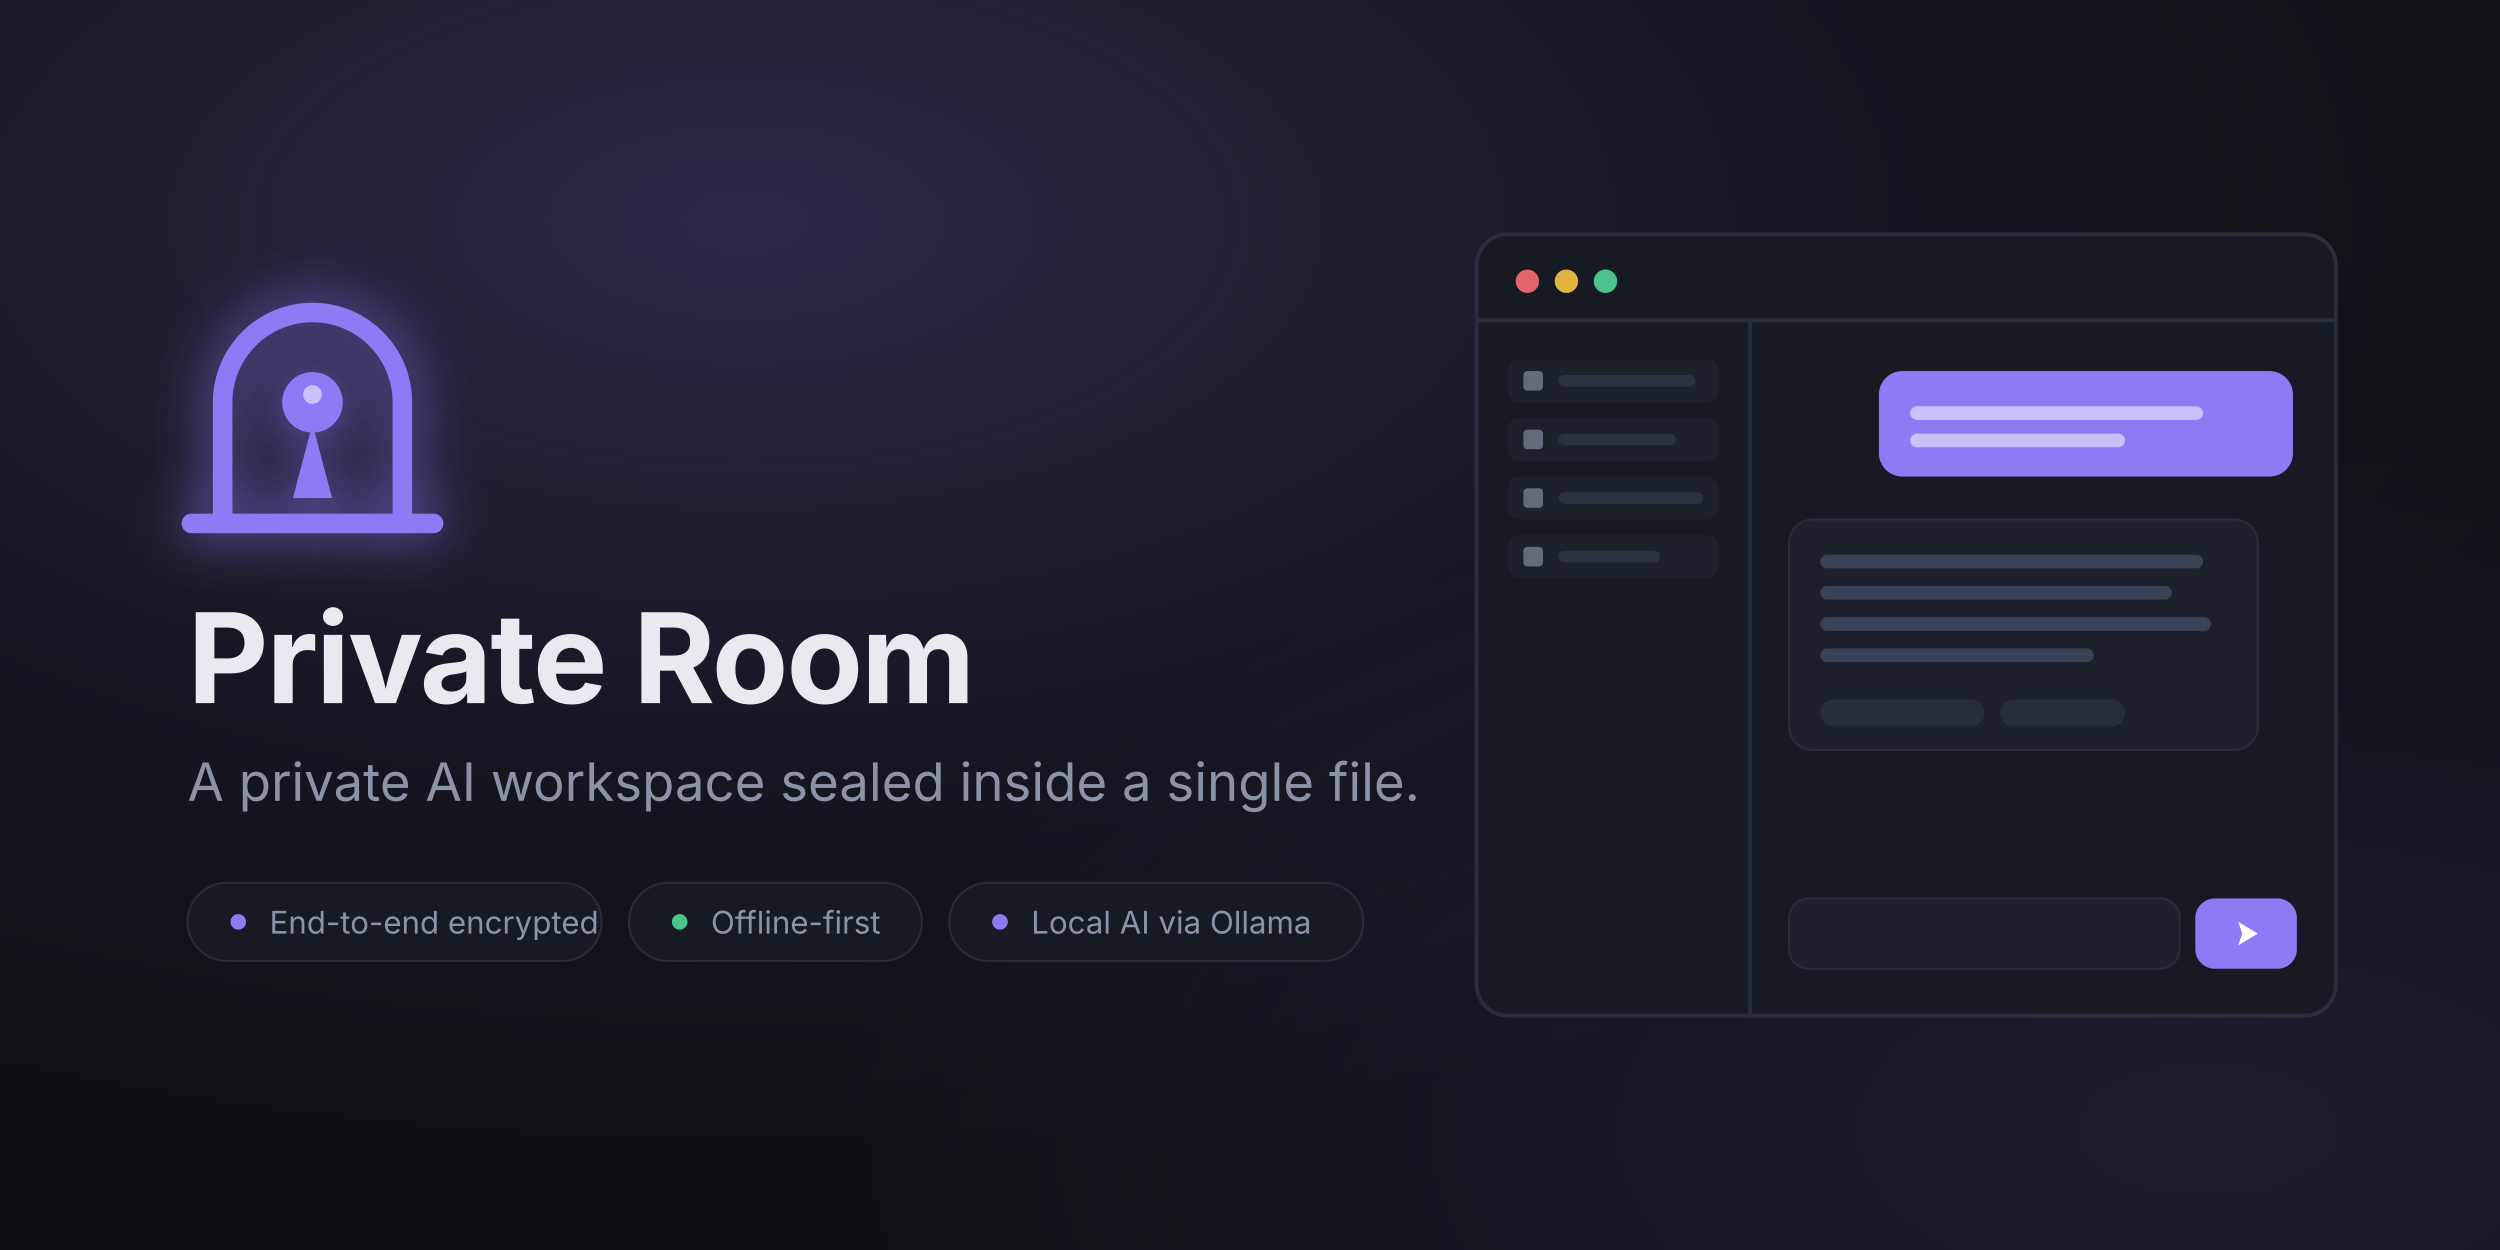
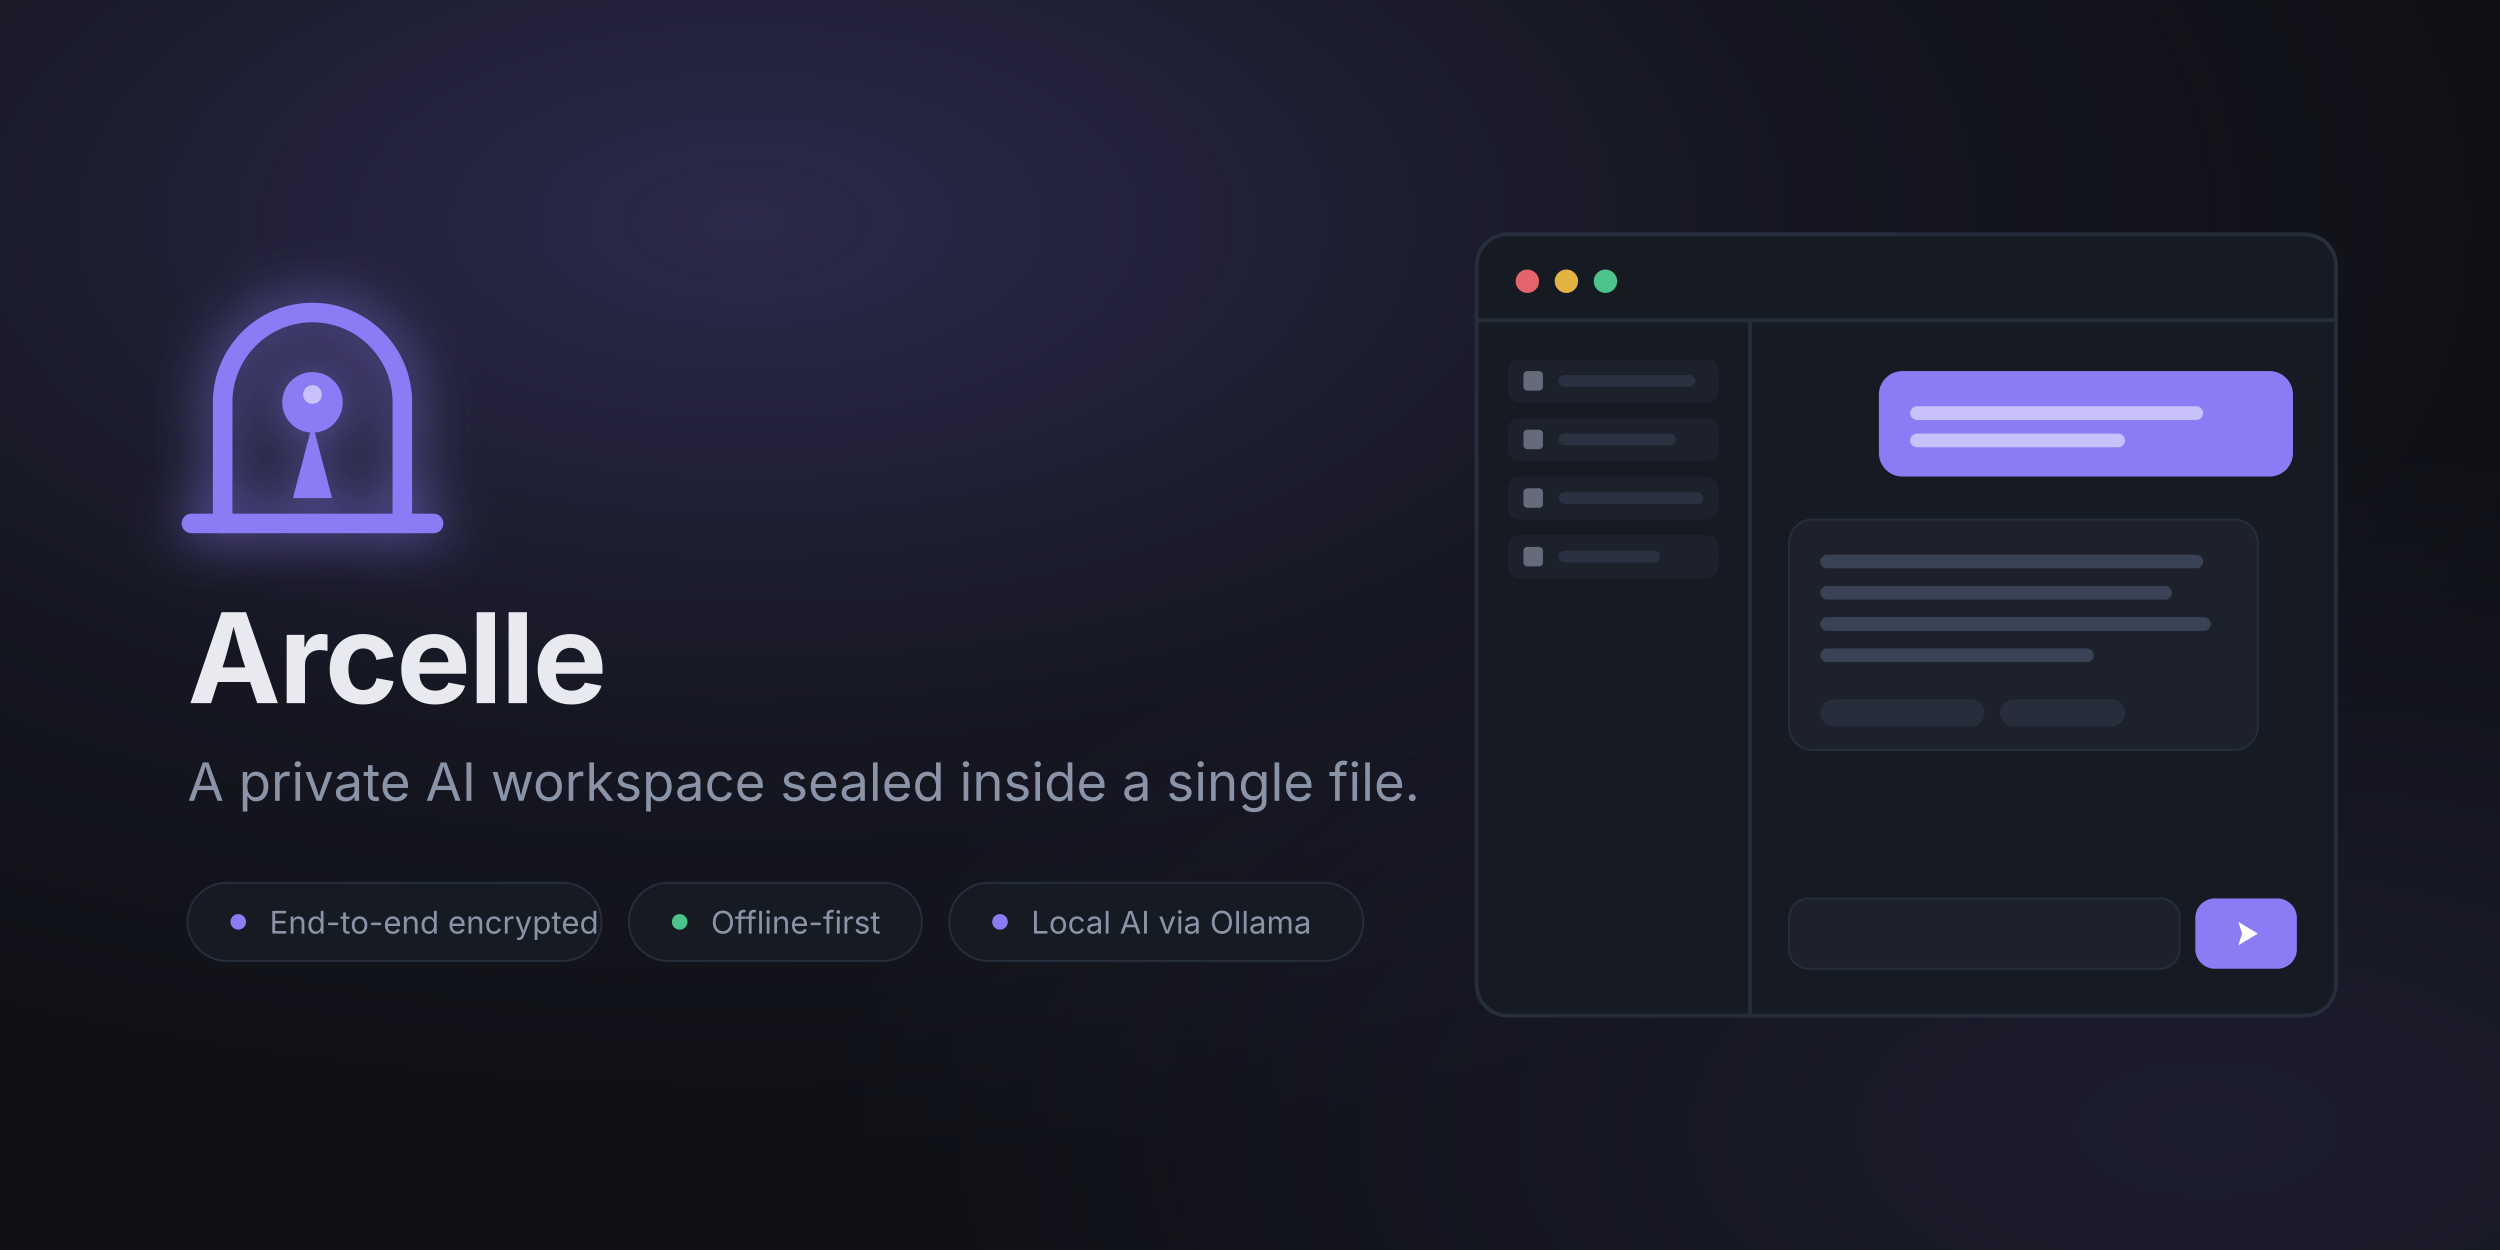
<svg xmlns="http://www.w3.org/2000/svg" width="1280" height="640" viewBox="0 0 1280 640" fill="none">
  <defs>
    <radialGradient id="bg1" cx="30%" cy="18%" r="75%">
      <stop offset="0%" stop-color="#8b7cf6" stop-opacity="0.24" />
      <stop offset="55%" stop-color="#8b7cf6" stop-opacity="0.06" />
      <stop offset="100%" stop-color="#8b7cf6" stop-opacity="0" />
    </radialGradient>
    <radialGradient id="bg2" cx="88%" cy="90%" r="55%">
      <stop offset="0%" stop-color="#8b7cf6" stop-opacity="0.12" />
      <stop offset="100%" stop-color="#8b7cf6" stop-opacity="0" />
    </radialGradient>
    <filter id="bglow" x="-60%" y="-60%" width="220%" height="220%">
      <feGaussianBlur stdDeviation="14" />
    </filter>
  </defs>
  <rect width="1280" height="640" fill="#0e1014" />
  <rect width="1280" height="640" fill="url(#bg1)" />
  <rect width="1280" height="640" fill="url(#bg2)" />
  <g transform="translate(96 140)">
    <g filter="url(#bglow)" opacity="0.8">
      <path d="M18 128V66a46 46 0 0 1 92 0v62" stroke="#8b7cf6" stroke-width="11" stroke-linecap="round" />
      <path d="M2 128h124" stroke="#8b7cf6" stroke-width="11" stroke-linecap="round" />
      <circle cx="64" cy="66" r="16" fill="#8b7cf6" />
      <path d="M64 78l-10.5 39h21L64 78z" fill="#8b7cf6" />
    </g>
    <path d="M18 128V66a46 46 0 0 1 92 0v62" stroke="#8b7cf6" stroke-width="10" stroke-linecap="round" />
    <path d="M2 128h124" stroke="#8b7cf6" stroke-width="10" stroke-linecap="round" />
    <circle cx="64" cy="66" r="15.5" fill="#8b7cf6" />
    <path d="M64 77l-10 38h20l-10-38z" fill="#8b7cf6" />
    <circle cx="64" cy="62" r="4.8" fill="#c9c1fb" />
  </g>
-   <text x="96" y="360" font-family="-apple-system, 'SF Pro Display', 'Helvetica Neue', sans-serif" font-size="64" font-weight="700" letter-spacing="-1" fill="#e8eaf0">Private Room</text>
+   <text x="96" y="360" font-family="-apple-system, 'SF Pro Display', 'Helvetica Neue', sans-serif" font-size="64" font-weight="700" letter-spacing="-1" fill="#e8eaf0">Arcelle</text>
  <text x="96" y="410" font-family="-apple-system, 'SF Pro Text', 'Helvetica Neue', sans-serif" font-size="27" fill="#8b93a7">A private AI workspace sealed inside a single file.</text>
  <g font-family="-apple-system, 'SF Pro Text', 'Helvetica Neue', sans-serif" font-size="16" fill="#8b93a7">
    <rect x="96" y="452" width="212" height="40" rx="20" fill="#161a22" stroke="#262d3b" />
    <circle cx="122" cy="472" r="4" fill="#8b7cf6" />
    <text x="138" y="478">End-to-end encrypted</text>
    <rect x="322" y="452" width="150" height="40" rx="20" fill="#161a22" stroke="#262d3b" />
    <circle cx="348" cy="472" r="4" fill="#4cc38a" />
    <text x="364" y="478">Offline-first</text>
    <rect x="486" y="452" width="212" height="40" rx="20" fill="#161a22" stroke="#262d3b" />
    <circle cx="512" cy="472" r="4" fill="#8b7cf6" />
    <text x="528" y="478">Local AI via Ollama</text>
  </g>
  <g transform="translate(756 120)">
    <rect width="440" height="400" rx="16" fill="#161a22" stroke="#262d3b" stroke-width="2" />
    <circle cx="26" cy="24" r="6" fill="#e5646c" />
    <circle cx="46" cy="24" r="6" fill="#e3b341" />
    <circle cx="66" cy="24" r="6" fill="#4cc38a" />
    <line x1="0" y1="44" x2="440" y2="44" stroke="#262d3b" stroke-width="2" />
    <line x1="140" y1="44" x2="140" y2="400" stroke="#262d3b" stroke-width="2" />
    <g fill="#1c212c">
      <rect x="16" y="64" width="108" height="22" rx="6" />
      <rect x="16" y="94" width="108" height="22" rx="6" />
      <rect x="16" y="124" width="108" height="22" rx="6" />
      <rect x="16" y="154" width="108" height="22" rx="6" />
    </g>
    <g fill="#8b93a7" opacity="0.65">
      <rect x="24" y="70" width="10" height="10" rx="2" />
      <rect x="24" y="100" width="10" height="10" rx="2" />
      <rect x="24" y="130" width="10" height="10" rx="2" />
      <rect x="24" y="160" width="10" height="10" rx="2" />
    </g>
    <g fill="#2a3140">
      <rect x="42" y="72" width="70" height="6" rx="3" />
      <rect x="42" y="102" width="60" height="6" rx="3" />
      <rect x="42" y="132" width="74" height="6" rx="3" />
      <rect x="42" y="162" width="52" height="6" rx="3" />
    </g>
    <rect x="206" y="70" width="212" height="54" rx="12" fill="#8b7cf6" />
    <rect x="222" y="88" width="150" height="7" rx="3.5" fill="#c9c1fb" />
    <rect x="222" y="102" width="110" height="7" rx="3.5" fill="#c9c1fb" />
    <rect x="160" y="146" width="240" height="118" rx="12" fill="#1c212c" stroke="#262d3b" />
    <rect x="176" y="164" width="196" height="7" rx="3.5" fill="#3a4356" />
    <rect x="176" y="180" width="180" height="7" rx="3.5" fill="#3a4356" />
    <rect x="176" y="196" width="200" height="7" rx="3.5" fill="#3a4356" />
    <rect x="176" y="212" width="140" height="7" rx="3.5" fill="#3a4356" />
    <rect x="176" y="238" width="84" height="14" rx="7" fill="#262d3b" />
    <rect x="268" y="238" width="64" height="14" rx="7" fill="#262d3b" />
    <rect x="160" y="340" width="200" height="36" rx="10" fill="#1c212c" stroke="#262d3b" />
    <rect x="368" y="340" width="52" height="36" rx="10" fill="#8b7cf6" />
    <path d="M390 352l10 6-10 6 2-6-2-6z" fill="#fff" />
  </g>
</svg>
